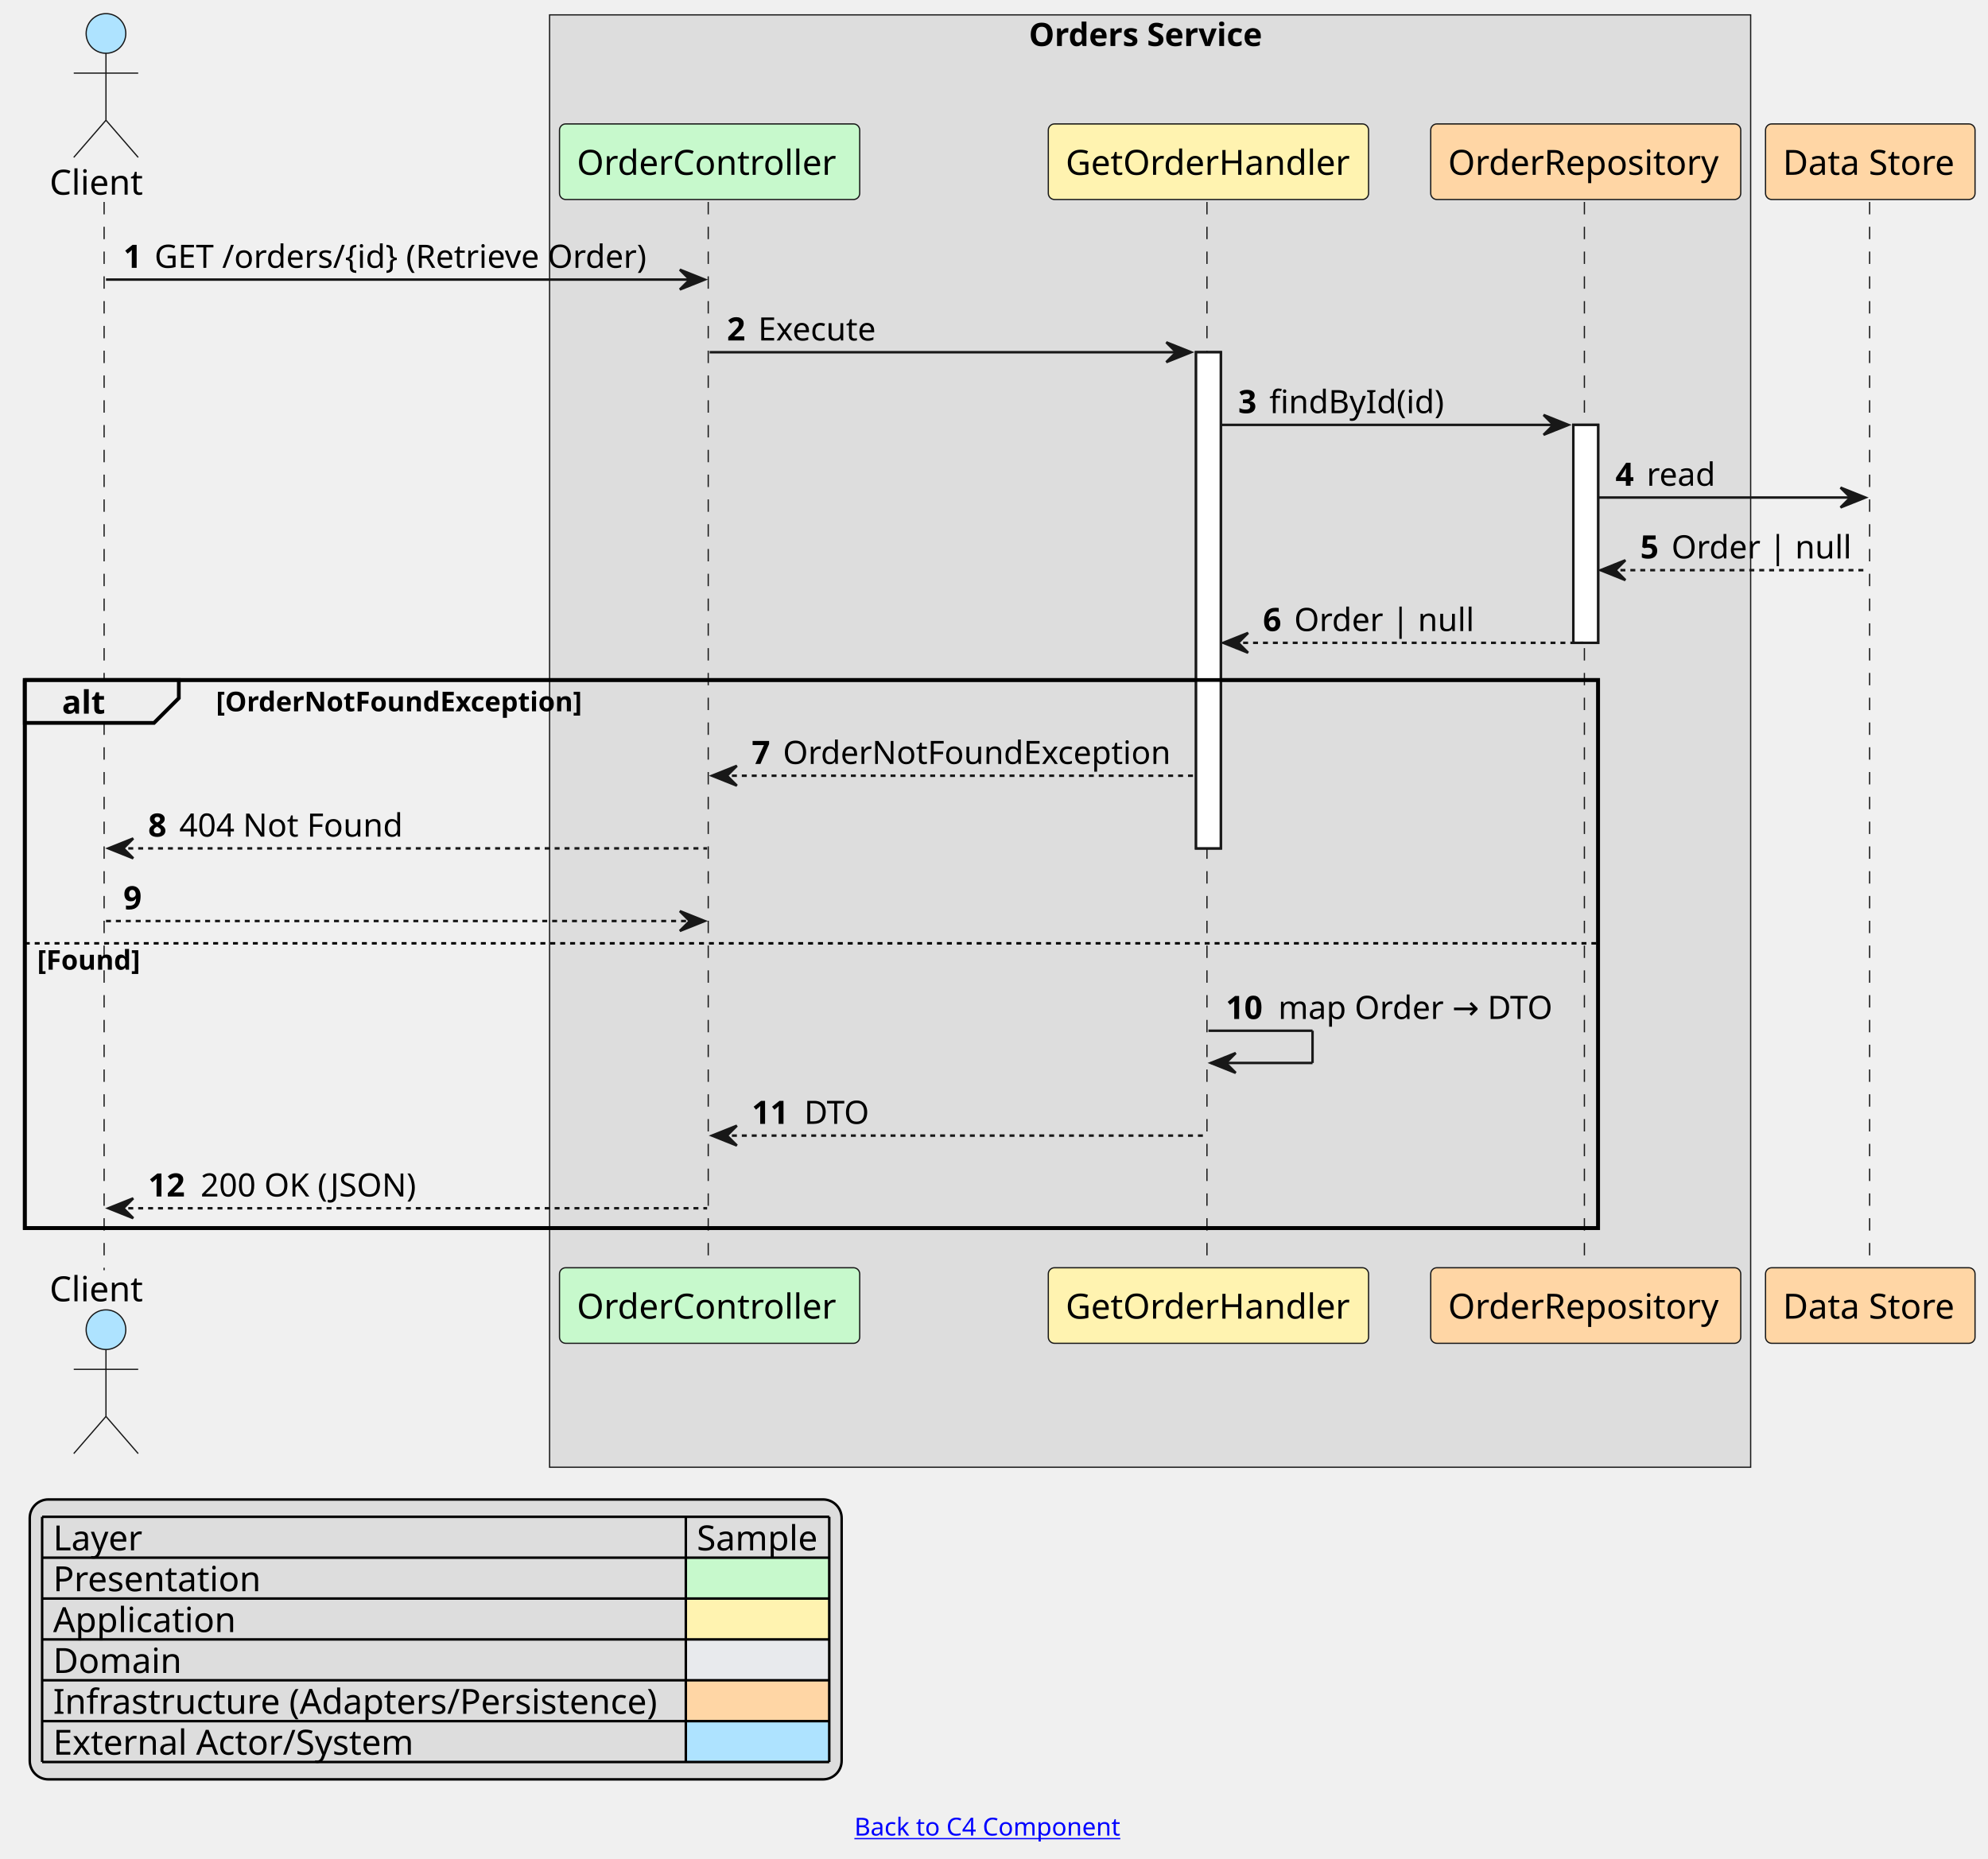
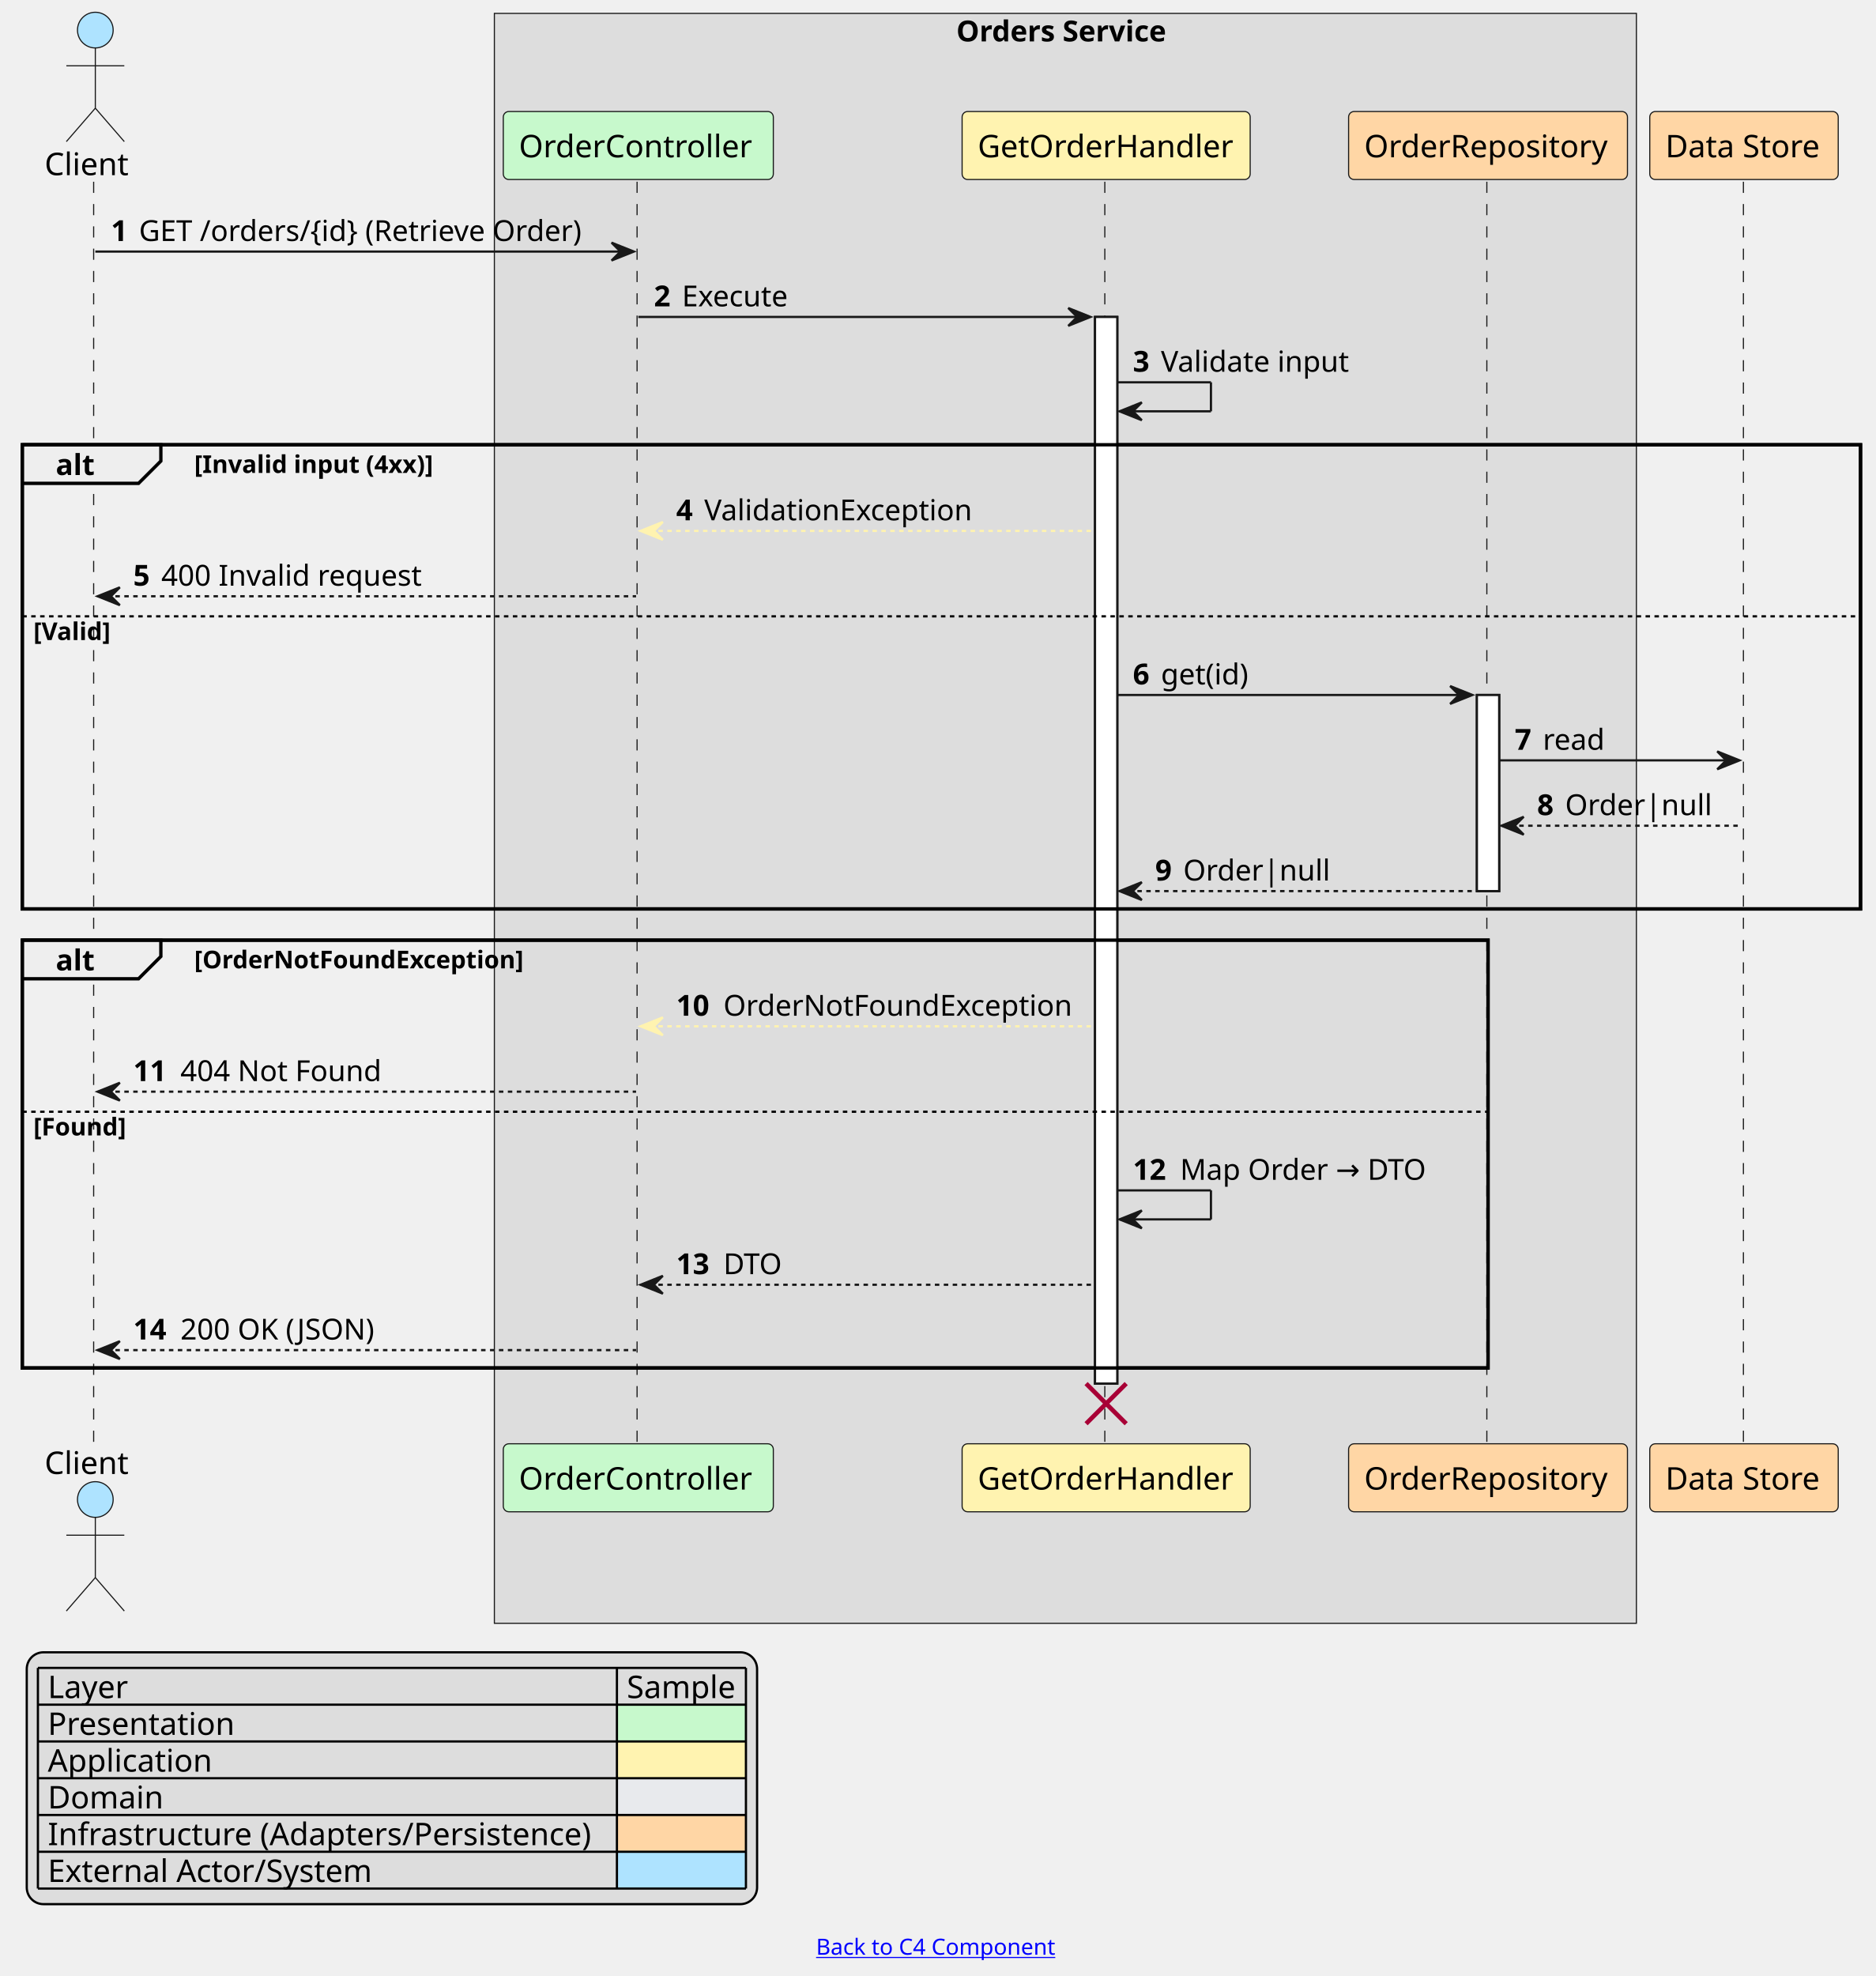
- <svg xmlns="http://www.w3.org/2000/svg" xmlns:xlink="http://www.w3.org/1999/xlink" contentStyleType="text/css" data-diagram-type="SEQUENCE" height="750px" preserveAspectRatio="none" style="width:802px;height:750px;background:#FFFFFF;" version="1.1" viewBox="0 0 802 750" width="802px" zoomAndPan="magnify">
+ <svg xmlns="http://www.w3.org/2000/svg" xmlns:xlink="http://www.w3.org/1999/xlink" contentStyleType="text/css" data-diagram-type="SEQUENCE" height="886px" preserveAspectRatio="none" style="width:841px;height:886px;background:#FFFFFF;" version="1.1" viewBox="0 0 841 886" width="841px" zoomAndPan="magnify">
  <defs />
  <g>
-     <rect fill="#DDDDDD" height="585.969" style="stroke:#181818;stroke-width:0.5;" width="484.535" x="221.715" y="6" />
-     <text fill="#000000" font-family="sans-serif" font-size="13" font-weight="bold" lengthAdjust="spacing" textLength="97.817" x="415.074" y="18.568">Orders Service</text>
-     <g>
-       <rect fill="#FFFFFF" height="200.174" style="stroke:#181818;stroke-width:1;" width="10" x="482.506" y="142.109" />
-     </g>
-     <g>
-       <rect fill="#FFFFFF" height="87.932" style="stroke:#181818;stroke-width:1;" width="10" x="634.715" y="171.42" />
-     </g>
-     <rect fill="none" height="221.129" style="stroke:#000000;stroke-width:1.5;" width="634.715" x="10" y="274.352" />
-     <g>
-       <rect fill="#000000" fill-opacity="0" height="430.992" width="8" x="38.752" y="81.488" />
-       <line style="stroke:#181818;stroke-width:0.5;stroke-dasharray:5,5;" x1="42" x2="42" y1="81.488" y2="512.481" />
-     </g>
-     <g>
-       <rect fill="#000000" fill-opacity="0" height="430.992" width="8" x="282.268" y="81.488" />
-       <line style="stroke:#181818;stroke-width:0.5;stroke-dasharray:5,5;" x1="285.715" x2="285.715" y1="81.488" y2="512.481" />
-     </g>
-     <g>
-       <rect fill="#000000" fill-opacity="0" height="430.992" width="8" x="483.506" y="81.488" />
-       <line style="stroke:#181818;stroke-width:0.5;stroke-dasharray:5,5;" x1="486.91" x2="486.91" y1="81.488" y2="512.481" />
-     </g>
-     <g>
-       <rect fill="#000000" fill-opacity="0" height="430.992" width="8" x="635.715" y="81.488" />
-       <line style="stroke:#181818;stroke-width:0.5;stroke-dasharray:5,5;" x1="639.18" x2="639.18" y1="81.488" y2="512.481" />
-     </g>
-     <g>
-       <rect fill="#000000" fill-opacity="0" height="430.992" width="8" x="750.51" y="81.488" />
-       <line style="stroke:#181818;stroke-width:0.5;stroke-dasharray:5,5;" x1="754.25" x2="754.25" y1="81.488" y2="512.481" />
+     <rect fill="#DDDDDD" height="721.856" style="stroke:#181818;stroke-width:0.5;" width="512.171" x="221.715" y="6" />
+     <text fill="#000000" font-family="sans-serif" font-size="13" font-weight="bold" lengthAdjust="spacing" textLength="97.817" x="428.892" y="18.568">Orders Service</text>
+     <g>
+       <rect fill="#FFFFFF" height="478.258" style="stroke:#181818;stroke-width:1;" width="10" x="491.082" y="142.109" />
+     </g>
+     <g>
+       <rect fill="#FFFFFF" height="87.932" style="stroke:#181818;stroke-width:1;" width="10" x="662.351" y="311.617" />
+     </g>
+     <rect fill="none" height="208.129" style="stroke:#000000;stroke-width:1.5;" width="824.406" x="10" y="199.42" />
+     <rect fill="none" height="191.818" style="stroke:#000000;stroke-width:1.5;" width="657.351" x="10" y="421.549" />
+     <g>
+       <rect fill="#000000" fill-opacity="0" height="566.879" width="8" x="38.752" y="81.488" />
+       <line style="stroke:#181818;stroke-width:0.5;stroke-dasharray:5,5;" x1="42" x2="42" y1="81.488" y2="648.367" />
+     </g>
+     <g>
+       <rect fill="#000000" fill-opacity="0" height="566.879" width="8" x="282.268" y="81.488" />
+       <line style="stroke:#181818;stroke-width:0.5;stroke-dasharray:5,5;" x1="285.715" x2="285.715" y1="81.488" y2="648.367" />
+     </g>
+     <g>
+       <rect fill="#000000" fill-opacity="0" height="566.879" width="8" x="492.082" y="81.488" />
+       <line style="stroke:#181818;stroke-width:0.5;stroke-dasharray:5,5;" x1="495.486" x2="495.486" y1="81.488" y2="648.367" />
+     </g>
+     <g>
+       <rect fill="#000000" fill-opacity="0" height="566.879" width="8" x="663.351" y="81.488" />
+       <line style="stroke:#181818;stroke-width:0.5;stroke-dasharray:5,5;" x1="666.816" x2="666.816" y1="81.488" y2="648.367" />
+     </g>
+     <g>
+       <rect fill="#000000" fill-opacity="0" height="566.879" width="8" x="778.146" y="81.488" />
+       <line style="stroke:#181818;stroke-width:0.5;stroke-dasharray:5,5;" x1="781.886" x2="781.886" y1="81.488" y2="648.367" />
    </g>
    <g class="participant participant-head" data-participant="Client">
      <text fill="#000000" font-family="sans-serif" font-size="14" lengthAdjust="spacing" textLength="39.505" x="20" y="78.535">Client</text>
      <ellipse cx="42.752" cy="13.5" fill="#AEE3FF" rx="8" ry="8" style="stroke:#181818;stroke-width:0.5;" />
      <path d="M42.752,21.5 L42.752,48.5 M29.752,29.5 L55.752,29.5 M42.752,48.5 L29.752,63.5 M42.752,48.5 L55.752,63.5" fill="none" style="stroke:#181818;stroke-width:0.5;" />
    </g>
    <g class="participant participant-tail" data-participant="Client">
-       <text fill="#000000" font-family="sans-serif" font-size="14" lengthAdjust="spacing" textLength="39.505" x="20" y="525.016">Client</text>
-       <ellipse cx="42.752" cy="536.469" fill="#AEE3FF" rx="8" ry="8" style="stroke:#181818;stroke-width:0.5;" />
-       <path d="M42.752,544.469 L42.752,571.469 M29.752,552.469 L55.752,552.469 M42.752,571.469 L29.752,586.469 M42.752,571.469 L55.752,586.469" fill="none" style="stroke:#181818;stroke-width:0.5;" />
+       <text fill="#000000" font-family="sans-serif" font-size="14" lengthAdjust="spacing" textLength="39.505" x="20" y="660.902">Client</text>
+       <ellipse cx="42.752" cy="672.356" fill="#AEE3FF" rx="8" ry="8" style="stroke:#181818;stroke-width:0.5;" />
+       <path d="M42.752,680.356 L42.752,707.356 M29.752,688.356 L55.752,688.356 M42.752,707.356 L29.752,722.356 M42.752,707.356 L55.752,722.356" fill="none" style="stroke:#181818;stroke-width:0.5;" />
    </g>
    <g class="participant participant-head" data-participant="OrderController">
      <rect fill="#C7F9CC" height="30.488" rx="2.5" ry="2.5" style="stroke:#181818;stroke-width:0.5;" width="121.106" x="225.715" y="50" />
      <text fill="#000000" font-family="sans-serif" font-size="14" lengthAdjust="spacing" textLength="107.106" x="232.715" y="70.535">OrderController</text>
    </g>
    <g class="participant participant-tail" data-participant="OrderController">
-       <rect fill="#C7F9CC" height="30.488" rx="2.5" ry="2.5" style="stroke:#181818;stroke-width:0.5;" width="121.106" x="225.715" y="511.481" />
-       <text fill="#000000" font-family="sans-serif" font-size="14" lengthAdjust="spacing" textLength="107.106" x="232.715" y="532.016">OrderController</text>
+       <rect fill="#C7F9CC" height="30.488" rx="2.5" ry="2.5" style="stroke:#181818;stroke-width:0.5;" width="121.106" x="225.715" y="647.367" />
+       <text fill="#000000" font-family="sans-serif" font-size="14" lengthAdjust="spacing" textLength="107.106" x="232.715" y="667.902">OrderController</text>
    </g>
    <g class="participant participant-head" data-participant="GetOrderHandler">
-       <rect fill="#FFF3B0" height="30.488" rx="2.5" ry="2.5" style="stroke:#181818;stroke-width:0.5;" width="129.192" x="422.91" y="50" />
-       <text fill="#000000" font-family="sans-serif" font-size="14" lengthAdjust="spacing" textLength="115.192" x="429.91" y="70.535">GetOrderHandler</text>
+       <rect fill="#FFF3B0" height="30.488" rx="2.5" ry="2.5" style="stroke:#181818;stroke-width:0.5;" width="129.192" x="431.486" y="50" />
+       <text fill="#000000" font-family="sans-serif" font-size="14" lengthAdjust="spacing" textLength="115.192" x="438.486" y="70.535">GetOrderHandler</text>
    </g>
    <g class="participant participant-tail" data-participant="GetOrderHandler">
-       <rect fill="#FFF3B0" height="30.488" rx="2.5" ry="2.5" style="stroke:#181818;stroke-width:0.5;" width="129.192" x="422.91" y="511.481" />
-       <text fill="#000000" font-family="sans-serif" font-size="14" lengthAdjust="spacing" textLength="115.192" x="429.91" y="532.016">GetOrderHandler</text>
+       <rect fill="#FFF3B0" height="30.488" rx="2.5" ry="2.5" style="stroke:#181818;stroke-width:0.5;" width="129.192" x="431.486" y="647.367" />
+       <text fill="#000000" font-family="sans-serif" font-size="14" lengthAdjust="spacing" textLength="115.192" x="438.486" y="667.902">GetOrderHandler</text>
    </g>
    <g class="participant participant-head" data-participant="OrderRepository">
-       <rect fill="#FFD6A5" height="30.488" rx="2.5" ry="2.5" style="stroke:#181818;stroke-width:0.5;" width="125.07" x="577.18" y="50" />
-       <text fill="#000000" font-family="sans-serif" font-size="14" lengthAdjust="spacing" textLength="111.07" x="584.18" y="70.535">OrderRepository</text>
+       <rect fill="#FFD6A5" height="30.488" rx="2.5" ry="2.5" style="stroke:#181818;stroke-width:0.5;" width="125.07" x="604.816" y="50" />
+       <text fill="#000000" font-family="sans-serif" font-size="14" lengthAdjust="spacing" textLength="111.07" x="611.816" y="70.535">OrderRepository</text>
    </g>
    <g class="participant participant-tail" data-participant="OrderRepository">
-       <rect fill="#FFD6A5" height="30.488" rx="2.5" ry="2.5" style="stroke:#181818;stroke-width:0.5;" width="125.07" x="577.18" y="511.481" />
-       <text fill="#000000" font-family="sans-serif" font-size="14" lengthAdjust="spacing" textLength="111.07" x="584.18" y="532.016">OrderRepository</text>
+       <rect fill="#FFD6A5" height="30.488" rx="2.5" ry="2.5" style="stroke:#181818;stroke-width:0.5;" width="125.07" x="604.816" y="647.367" />
+       <text fill="#000000" font-family="sans-serif" font-size="14" lengthAdjust="spacing" textLength="111.07" x="611.816" y="667.902">OrderRepository</text>
    </g>
    <g class="participant participant-head" data-participant="DataStore">
-       <rect fill="#FFD6A5" height="30.488" rx="2.5" ry="2.5" style="stroke:#181818;stroke-width:0.5;" width="84.519" x="712.25" y="50" />
-       <text fill="#000000" font-family="sans-serif" font-size="14" lengthAdjust="spacing" textLength="70.519" x="719.25" y="70.535">Data Store</text>
+       <rect fill="#FFD6A5" height="30.488" rx="2.5" ry="2.5" style="stroke:#181818;stroke-width:0.5;" width="84.519" x="739.886" y="50" />
+       <text fill="#000000" font-family="sans-serif" font-size="14" lengthAdjust="spacing" textLength="70.519" x="746.886" y="70.535">Data Store</text>
    </g>
    <g class="participant participant-tail" data-participant="DataStore">
-       <rect fill="#FFD6A5" height="30.488" rx="2.5" ry="2.5" style="stroke:#181818;stroke-width:0.5;" width="84.519" x="712.25" y="511.481" />
-       <text fill="#000000" font-family="sans-serif" font-size="14" lengthAdjust="spacing" textLength="70.519" x="719.25" y="532.016">Data Store</text>
-     </g>
-     <g>
-       <rect fill="#FFFFFF" height="200.174" style="stroke:#181818;stroke-width:1;" width="10" x="482.506" y="142.109" />
-     </g>
-     <g>
-       <rect fill="#FFFFFF" height="87.932" style="stroke:#181818;stroke-width:1;" width="10" x="634.715" y="171.42" />
+       <rect fill="#FFD6A5" height="30.488" rx="2.5" ry="2.5" style="stroke:#181818;stroke-width:0.5;" width="84.519" x="739.886" y="647.367" />
+       <text fill="#000000" font-family="sans-serif" font-size="14" lengthAdjust="spacing" textLength="70.519" x="746.886" y="667.902">Data Store</text>
+     </g>
+     <g>
+       <rect fill="#FFFFFF" height="478.258" style="stroke:#181818;stroke-width:1;" width="10" x="491.082" y="142.109" />
+     </g>
+     <g>
+       <rect fill="#FFFFFF" height="87.932" style="stroke:#181818;stroke-width:1;" width="10" x="662.351" y="311.617" />
    </g>
    <g class="message" data-participant-1="Client" data-participant-2="OrderController">
      <polygon fill="#181818" points="274.268,108.799,284.268,112.799,274.268,116.799,278.268,112.799" style="stroke:#181818;stroke-width:1;" />
      <line style="stroke:#181818;stroke-width:1;" x1="42.752" x2="280.268" y1="112.799" y2="112.799" />
      <text fill="#000000" font-family="sans-serif" font-size="13" font-weight="bold" lengthAdjust="spacing" textLength="8.576" x="49.752" y="108.057">1</text>
      <text fill="#000000" font-family="sans-serif" font-size="13" lengthAdjust="spacing" textLength="206.94" x="62.328" y="108.057">GET /orders/{id} (Retrieve Order)</text>
    </g>
    <g class="message" data-participant-1="OrderController" data-participant-2="GetOrderHandler">
-       <polygon fill="#181818" points="470.506,138.109,480.506,142.109,470.506,146.109,474.506,142.109" style="stroke:#181818;stroke-width:1;" />
-       <line style="stroke:#181818;stroke-width:1;" x1="286.268" x2="476.506" y1="142.109" y2="142.109" />
+       <polygon fill="#181818" points="479.082,138.109,489.082,142.109,479.082,146.109,483.082,142.109" style="stroke:#181818;stroke-width:1;" />
+       <line style="stroke:#181818;stroke-width:1;" x1="286.268" x2="485.082" y1="142.109" y2="142.109" />
      <text fill="#000000" font-family="sans-serif" font-size="13" font-weight="bold" lengthAdjust="spacing" textLength="8.576" x="293.268" y="137.367">2</text>
      <text fill="#000000" font-family="sans-serif" font-size="13" lengthAdjust="spacing" textLength="49.093" x="305.844" y="137.367">Execute</text>
    </g>
+     <g class="message" data-participant-1="GetOrderHandler" data-participant-2="GetOrderHandler">
+       <line style="stroke:#181818;stroke-width:1;" x1="501.082" x2="543.082" y1="171.42" y2="171.42" />
+       <line style="stroke:#181818;stroke-width:1;" x1="543.082" x2="543.082" y1="171.42" y2="184.42" />
+       <line style="stroke:#181818;stroke-width:1;" x1="502.082" x2="543.082" y1="184.42" y2="184.42" />
+       <polygon fill="#181818" points="512.082,180.42,502.082,184.42,512.082,188.42,508.082,184.42" style="stroke:#181818;stroke-width:1;" />
+       <text fill="#000000" font-family="sans-serif" font-size="13" font-weight="bold" lengthAdjust="spacing" textLength="8.576" x="508.082" y="166.678">3</text>
+       <text fill="#000000" font-family="sans-serif" font-size="13" lengthAdjust="spacing" textLength="87.712" x="520.658" y="166.678">Validate input</text>
+     </g>
+     <path d="M10,199.42 L72.139,199.42 L72.139,206.731 L62.139,216.731 L10,216.731 L10,199.42" fill="#EEEEEE" style="stroke:#000000;stroke-width:1.5;" />
+     <rect fill="none" height="208.129" style="stroke:#000000;stroke-width:1.5;" width="824.406" x="10" y="199.42" />
+     <text fill="#000000" font-family="sans-serif" font-size="13" font-weight="bold" lengthAdjust="spacing" textLength="17.139" x="25" y="212.988">alt</text>
+     <text fill="#000000" font-family="sans-serif" font-size="11" font-weight="bold" lengthAdjust="spacing" textLength="111.891" x="87.139" y="212.055">[Invalid input (4xx)]</text>
+     <g class="message" data-participant-1="GetOrderHandler" data-participant-2="OrderController">
+       <polygon fill="#FFF3B0" points="297.268,234.041,287.268,238.041,297.268,242.041,293.268,238.041" style="stroke:#FFF3B0;stroke-width:1;" />
+       <line style="stroke:#FFF3B0;stroke-width:1;stroke-dasharray:2,2;" x1="291.268" x2="490.082" y1="238.041" y2="238.041" />
+       <text fill="#000000" font-family="sans-serif" font-size="13" font-weight="bold" lengthAdjust="spacing" textLength="8.576" x="303.268" y="233.299">4</text>
+       <text fill="#000000" font-family="sans-serif" font-size="13" lengthAdjust="spacing" textLength="125.004" x="315.844" y="233.299">ValidationException</text>
+     </g>
+     <g class="message" data-participant-1="OrderController" data-participant-2="Client">
+       <polygon fill="#181818" points="53.752,263.352,43.752,267.352,53.752,271.352,49.752,267.352" style="stroke:#181818;stroke-width:1;" />
+       <line style="stroke:#181818;stroke-width:1;stroke-dasharray:2,2;" x1="47.752" x2="285.268" y1="267.352" y2="267.352" />
+       <text fill="#000000" font-family="sans-serif" font-size="13" font-weight="bold" lengthAdjust="spacing" textLength="8.576" x="59.752" y="262.609">5</text>
+       <text fill="#000000" font-family="sans-serif" font-size="13" lengthAdjust="spacing" textLength="121.85" x="72.328" y="262.609">400 Invalid request</text>
+     </g>
+     <line style="stroke:#000000;stroke-width:1;stroke-dasharray:2,2;" x1="10" x2="834.406" y1="276.352" y2="276.352" />
+     <text fill="#000000" font-family="sans-serif" font-size="11" font-weight="bold" lengthAdjust="spacing" textLength="36.749" x="15" y="286.986">[Valid]</text>
    <g class="message" data-participant-1="GetOrderHandler" data-participant-2="OrderRepository">
-       <polygon fill="#181818" points="622.715,167.42,632.715,171.42,622.715,175.42,626.715,171.42" style="stroke:#181818;stroke-width:1;" />
-       <line style="stroke:#181818;stroke-width:1;" x1="492.506" x2="628.715" y1="171.42" y2="171.42" />
-       <text fill="#000000" font-family="sans-serif" font-size="13" font-weight="bold" lengthAdjust="spacing" textLength="8.576" x="499.506" y="166.678">3</text>
-       <text fill="#000000" font-family="sans-serif" font-size="13" lengthAdjust="spacing" textLength="71.379" x="512.082" y="166.678">findById(id)</text>
+       <polygon fill="#181818" points="650.351,307.617,660.351,311.617,650.351,315.617,654.351,311.617" style="stroke:#181818;stroke-width:1;" />
+       <line style="stroke:#181818;stroke-width:1;" x1="501.082" x2="656.351" y1="311.617" y2="311.617" />
+       <text fill="#000000" font-family="sans-serif" font-size="13" font-weight="bold" lengthAdjust="spacing" textLength="8.576" x="508.082" y="306.875">6</text>
+       <text fill="#000000" font-family="sans-serif" font-size="13" lengthAdjust="spacing" textLength="40.606" x="520.658" y="306.875">get(id)</text>
    </g>
    <g class="message" data-participant-1="OrderRepository" data-participant-2="DataStore">
-       <polygon fill="#181818" points="742.51,196.731,752.51,200.731,742.51,204.731,746.51,200.731" style="stroke:#181818;stroke-width:1;" />
-       <line style="stroke:#181818;stroke-width:1;" x1="644.715" x2="748.51" y1="200.731" y2="200.731" />
-       <text fill="#000000" font-family="sans-serif" font-size="13" font-weight="bold" lengthAdjust="spacing" textLength="8.576" x="651.715" y="195.988">4</text>
-       <text fill="#000000" font-family="sans-serif" font-size="13" lengthAdjust="spacing" textLength="27.923" x="664.29" y="195.988">read</text>
+       <polygon fill="#181818" points="770.146,336.928,780.146,340.928,770.146,344.928,774.146,340.928" style="stroke:#181818;stroke-width:1;" />
+       <line style="stroke:#181818;stroke-width:1;" x1="672.351" x2="776.146" y1="340.928" y2="340.928" />
+       <text fill="#000000" font-family="sans-serif" font-size="13" font-weight="bold" lengthAdjust="spacing" textLength="8.576" x="679.351" y="336.185">7</text>
+       <text fill="#000000" font-family="sans-serif" font-size="13" lengthAdjust="spacing" textLength="27.923" x="691.927" y="336.185">read</text>
    </g>
    <g class="message" data-participant-1="DataStore" data-participant-2="OrderRepository">
-       <polygon fill="#181818" points="655.715,226.041,645.715,230.041,655.715,234.041,651.715,230.041" style="stroke:#181818;stroke-width:1;" />
-       <line style="stroke:#181818;stroke-width:1;stroke-dasharray:2,2;" x1="649.715" x2="753.51" y1="230.041" y2="230.041" />
-       <text fill="#000000" font-family="sans-serif" font-size="13" font-weight="bold" lengthAdjust="spacing" textLength="8.576" x="661.715" y="225.299">5</text>
-       <text fill="#000000" font-family="sans-serif" font-size="13" lengthAdjust="spacing" textLength="72.897" x="674.29" y="225.299">Order | null</text>
+       <polygon fill="#181818" points="683.351,366.238,673.351,370.238,683.351,374.238,679.351,370.238" style="stroke:#181818;stroke-width:1;" />
+       <line style="stroke:#181818;stroke-width:1;stroke-dasharray:2,2;" x1="677.351" x2="781.146" y1="370.238" y2="370.238" />
+       <text fill="#000000" font-family="sans-serif" font-size="13" font-weight="bold" lengthAdjust="spacing" textLength="8.576" x="689.351" y="365.496">8</text>
+       <text fill="#000000" font-family="sans-serif" font-size="13" lengthAdjust="spacing" textLength="64.67" x="701.927" y="365.496">Order|null</text>
    </g>
    <g class="message" data-participant-1="OrderRepository" data-participant-2="GetOrderHandler">
-       <polygon fill="#181818" points="503.506,255.352,493.506,259.352,503.506,263.352,499.506,259.352" style="stroke:#181818;stroke-width:1;" />
-       <line style="stroke:#181818;stroke-width:1;stroke-dasharray:2,2;" x1="497.506" x2="638.715" y1="259.352" y2="259.352" />
-       <text fill="#000000" font-family="sans-serif" font-size="13" font-weight="bold" lengthAdjust="spacing" textLength="8.576" x="509.506" y="254.609">6</text>
-       <text fill="#000000" font-family="sans-serif" font-size="13" lengthAdjust="spacing" textLength="72.897" x="522.082" y="254.609">Order | null</text>
-     </g>
-     <path d="M10,274.352 L72.139,274.352 L72.139,281.662 L62.139,291.662 L10,291.662 L10,274.352" fill="#EEEEEE" style="stroke:#000000;stroke-width:1.5;" />
-     <rect fill="none" height="221.129" style="stroke:#000000;stroke-width:1.5;" width="634.715" x="10" y="274.352" />
-     <text fill="#000000" font-family="sans-serif" font-size="13" font-weight="bold" lengthAdjust="spacing" textLength="17.139" x="25" y="287.92">alt</text>
-     <text fill="#000000" font-family="sans-serif" font-size="11" font-weight="bold" lengthAdjust="spacing" textLength="150.939" x="87.139" y="286.986">[OrderNotFoundException]</text>
+       <polygon fill="#181818" points="512.082,395.549,502.082,399.549,512.082,403.549,508.082,399.549" style="stroke:#181818;stroke-width:1;" />
+       <line style="stroke:#181818;stroke-width:1;stroke-dasharray:2,2;" x1="506.082" x2="666.351" y1="399.549" y2="399.549" />
+       <text fill="#000000" font-family="sans-serif" font-size="13" font-weight="bold" lengthAdjust="spacing" textLength="8.576" x="518.082" y="394.807">9</text>
+       <text fill="#000000" font-family="sans-serif" font-size="13" lengthAdjust="spacing" textLength="64.67" x="530.658" y="394.807">Order|null</text>
+     </g>
+     <path d="M10,421.549 L72.139,421.549 L72.139,428.859 L62.139,438.859 L10,438.859 L10,421.549" fill="#EEEEEE" style="stroke:#000000;stroke-width:1.5;" />
+     <rect fill="none" height="191.818" style="stroke:#000000;stroke-width:1.5;" width="657.351" x="10" y="421.549" />
+     <text fill="#000000" font-family="sans-serif" font-size="13" font-weight="bold" lengthAdjust="spacing" textLength="17.139" x="25" y="435.117">alt</text>
+     <text fill="#000000" font-family="sans-serif" font-size="11" font-weight="bold" lengthAdjust="spacing" textLength="150.939" x="87.139" y="434.184">[OrderNotFoundException]</text>
    <g class="message" data-participant-1="GetOrderHandler" data-participant-2="OrderController">
-       <polygon fill="#181818" points="297.268,308.973,287.268,312.973,297.268,316.973,293.268,312.973" style="stroke:#181818;stroke-width:1;" />
-       <line style="stroke:#181818;stroke-width:1;stroke-dasharray:2,2;" x1="291.268" x2="481.506" y1="312.973" y2="312.973" />
-       <text fill="#000000" font-family="sans-serif" font-size="13" font-weight="bold" lengthAdjust="spacing" textLength="8.576" x="303.268" y="308.231">7</text>
-       <text fill="#000000" font-family="sans-serif" font-size="13" lengthAdjust="spacing" textLength="159.663" x="315.844" y="308.231">OrderNotFoundException</text>
+       <polygon fill="#FFF3B0" points="297.268,456.17,287.268,460.17,297.268,464.17,293.268,460.17" style="stroke:#FFF3B0;stroke-width:1;" />
+       <line style="stroke:#FFF3B0;stroke-width:1;stroke-dasharray:2,2;" x1="291.268" x2="490.082" y1="460.17" y2="460.17" />
+       <text fill="#000000" font-family="sans-serif" font-size="13" font-weight="bold" lengthAdjust="spacing" textLength="17.151" x="303.268" y="455.428">10</text>
+       <text fill="#000000" font-family="sans-serif" font-size="13" lengthAdjust="spacing" textLength="159.663" x="324.419" y="455.428">OrderNotFoundException</text>
    </g>
    <g class="message" data-participant-1="OrderController" data-participant-2="Client">
-       <polygon fill="#181818" points="53.752,338.283,43.752,342.283,53.752,346.283,49.752,342.283" style="stroke:#181818;stroke-width:1;" />
-       <line style="stroke:#181818;stroke-width:1;stroke-dasharray:2,2;" x1="47.752" x2="285.268" y1="342.283" y2="342.283" />
-       <text fill="#000000" font-family="sans-serif" font-size="13" font-weight="bold" lengthAdjust="spacing" textLength="8.576" x="59.752" y="337.541">8</text>
-       <text fill="#000000" font-family="sans-serif" font-size="13" lengthAdjust="spacing" textLength="94.612" x="72.328" y="337.541">404 Not Found</text>
-     </g>
-     <g class="message" data-participant-1="Client" data-participant-2="OrderController">
-       <polygon fill="#181818" points="274.268,367.594,284.268,371.594,274.268,375.594,278.268,371.594" style="stroke:#181818;stroke-width:1;" />
-       <line style="stroke:#181818;stroke-width:1;stroke-dasharray:2,2;" x1="42.752" x2="280.268" y1="371.594" y2="371.594" />
-       <text fill="#000000" font-family="sans-serif" font-size="13" font-weight="bold" lengthAdjust="spacing" textLength="8.576" x="49.752" y="366.852">9</text>
-       <text fill="#000000" font-family="sans-serif" font-size="13" lengthAdjust="spacing" textLength="4.113" x="62.328" y="366.852"> </text>
-     </g>
-     <line style="stroke:#000000;stroke-width:1;stroke-dasharray:2,2;" x1="10" x2="644.715" y1="380.594" y2="380.594" />
-     <text fill="#000000" font-family="sans-serif" font-size="11" font-weight="bold" lengthAdjust="spacing" textLength="43.232" x="15" y="391.228">[Found]</text>
+       <polygon fill="#181818" points="53.752,485.481,43.752,489.481,53.752,493.481,49.752,489.481" style="stroke:#181818;stroke-width:1;" />
+       <line style="stroke:#181818;stroke-width:1;stroke-dasharray:2,2;" x1="47.752" x2="285.268" y1="489.481" y2="489.481" />
+       <text fill="#000000" font-family="sans-serif" font-size="13" font-weight="bold" lengthAdjust="spacing" textLength="17.151" x="59.752" y="484.738">11</text>
+       <text fill="#000000" font-family="sans-serif" font-size="13" lengthAdjust="spacing" textLength="94.612" x="80.904" y="484.738">404 Not Found</text>
+     </g>
+     <line style="stroke:#000000;stroke-width:1;stroke-dasharray:2,2;" x1="10" x2="667.351" y1="498.481" y2="498.481" />
+     <text fill="#000000" font-family="sans-serif" font-size="11" font-weight="bold" lengthAdjust="spacing" textLength="43.232" x="15" y="509.115">[Found]</text>
    <g class="message" data-participant-1="GetOrderHandler" data-participant-2="GetOrderHandler">
-       <line style="stroke:#181818;stroke-width:1;" x1="487.506" x2="529.506" y1="415.859" y2="415.859" />
-       <line style="stroke:#181818;stroke-width:1;" x1="529.506" x2="529.506" y1="415.859" y2="428.859" />
-       <line style="stroke:#181818;stroke-width:1;" x1="488.506" x2="529.506" y1="428.859" y2="428.859" />
-       <polygon fill="#181818" points="498.506,424.859,488.506,428.859,498.506,432.859,494.506,428.859" style="stroke:#181818;stroke-width:1;" />
-       <text fill="#000000" font-family="sans-serif" font-size="13" font-weight="bold" lengthAdjust="spacing" textLength="17.151" x="494.506" y="411.117">10</text>
-       <text fill="#000000" font-family="sans-serif" font-size="13" lengthAdjust="spacing" textLength="117.057" x="515.658" y="411.117">map Order → DTO</text>
+       <line style="stroke:#181818;stroke-width:1;" x1="501.082" x2="543.082" y1="533.746" y2="533.746" />
+       <line style="stroke:#181818;stroke-width:1;" x1="543.082" x2="543.082" y1="533.746" y2="546.746" />
+       <line style="stroke:#181818;stroke-width:1;" x1="502.082" x2="543.082" y1="546.746" y2="546.746" />
+       <polygon fill="#181818" points="512.082,542.746,502.082,546.746,512.082,550.746,508.082,546.746" style="stroke:#181818;stroke-width:1;" />
+       <text fill="#000000" font-family="sans-serif" font-size="13" font-weight="bold" lengthAdjust="spacing" textLength="17.151" x="508.082" y="529.004">12</text>
+       <text fill="#000000" font-family="sans-serif" font-size="13" lengthAdjust="spacing" textLength="116.118" x="529.233" y="529.004">Map Order → DTO</text>
    </g>
    <g class="message" data-participant-1="GetOrderHandler" data-participant-2="OrderController">
-       <polygon fill="#181818" points="297.268,454.17,287.268,458.17,297.268,462.17,293.268,458.17" style="stroke:#181818;stroke-width:1;" />
-       <line style="stroke:#181818;stroke-width:1;stroke-dasharray:2,2;" x1="291.268" x2="486.506" y1="458.17" y2="458.17" />
-       <text fill="#000000" font-family="sans-serif" font-size="13" font-weight="bold" lengthAdjust="spacing" textLength="17.151" x="303.268" y="453.428">11</text>
-       <text fill="#000000" font-family="sans-serif" font-size="13" lengthAdjust="spacing" textLength="28.057" x="324.419" y="453.428">DTO</text>
+       <polygon fill="#181818" points="297.268,572.057,287.268,576.057,297.268,580.057,293.268,576.057" style="stroke:#181818;stroke-width:1;" />
+       <line style="stroke:#181818;stroke-width:1;stroke-dasharray:2,2;" x1="291.268" x2="490.082" y1="576.057" y2="576.057" />
+       <text fill="#000000" font-family="sans-serif" font-size="13" font-weight="bold" lengthAdjust="spacing" textLength="17.151" x="303.268" y="571.314">13</text>
+       <text fill="#000000" font-family="sans-serif" font-size="13" lengthAdjust="spacing" textLength="28.057" x="324.419" y="571.314">DTO</text>
    </g>
    <g class="message" data-participant-1="OrderController" data-participant-2="Client">
-       <polygon fill="#181818" points="53.752,483.481,43.752,487.481,53.752,491.481,49.752,487.481" style="stroke:#181818;stroke-width:1;" />
-       <line style="stroke:#181818;stroke-width:1;stroke-dasharray:2,2;" x1="47.752" x2="285.268" y1="487.481" y2="487.481" />
-       <text fill="#000000" font-family="sans-serif" font-size="13" font-weight="bold" lengthAdjust="spacing" textLength="17.151" x="59.752" y="482.738">12</text>
-       <text fill="#000000" font-family="sans-serif" font-size="13" lengthAdjust="spacing" textLength="90.676" x="80.904" y="482.738">200 OK (JSON)</text>
-     </g>
+       <polygon fill="#181818" points="53.752,601.367,43.752,605.367,53.752,609.367,49.752,605.367" style="stroke:#181818;stroke-width:1;" />
+       <line style="stroke:#181818;stroke-width:1;stroke-dasharray:2,2;" x1="47.752" x2="285.268" y1="605.367" y2="605.367" />
+       <text fill="#000000" font-family="sans-serif" font-size="13" font-weight="bold" lengthAdjust="spacing" textLength="17.151" x="59.752" y="600.625">14</text>
+       <text fill="#000000" font-family="sans-serif" font-size="13" lengthAdjust="spacing" textLength="90.676" x="80.904" y="600.625">200 OK (JSON)</text>
+     </g>
+     <line style="stroke:#A80036;stroke-width:2;" x1="487.082" x2="505.082" y1="620.367" y2="638.367" />
+     <line style="stroke:#A80036;stroke-width:2;" x1="487.082" x2="505.082" y1="638.367" y2="620.367" />
    <a href="https://mundiir.github.io/meetup-2025-orders-service/c4-component.svg" target="_top" title="https://mundiir.github.io/meetup-2025-orders-service/c4-component.svg" xlink:actuate="onRequest" xlink:href="https://mundiir.github.io/meetup-2025-orders-service/c4-component.svg" xlink:show="new" xlink:title="https://mundiir.github.io/meetup-2025-orders-service/c4-component.svg" xlink:type="simple">
-       <text fill="#0000FF" font-family="sans-serif" font-size="10" lengthAdjust="spacing" text-decoration="underline" textLength="111.416" x="344.677" y="740.566">Back to C4 Component</text>
+       <text fill="#0000FF" font-family="sans-serif" font-size="10" lengthAdjust="spacing" text-decoration="underline" textLength="111.416" x="365.995" y="876.453">Back to C4 Component</text>
    </a>
-     <rect fill="#DDDDDD" height="112.93" rx="7.5" ry="7.5" style="stroke:#000000;stroke-width:1;" width="327.536" x="12" y="604.969" />
-     <text fill="#000000" font-family="sans-serif" font-size="14" lengthAdjust="spacing" textLength="36.039" x="21.43" y="625.504">Layer</text>
-     <text fill="#000000" font-family="sans-serif" font-size="14" lengthAdjust="spacing" textLength="49" x="281.106" y="625.504">Sample</text>
-     <text fill="#000000" font-family="sans-serif" font-size="14" lengthAdjust="spacing" textLength="84.431" x="21.43" y="641.992">Presentation</text>
-     <rect fill="#C7F9CC" height="16.488" style="stroke:none;stroke-width:1;" width="57.859" x="276.677" y="628.457" />
-     <text fill="#000000" font-family="sans-serif" font-size="14" lengthAdjust="spacing" textLength="4.43" x="276.677" y="641.992"> </text>
-     <text fill="#000000" font-family="sans-serif" font-size="14" lengthAdjust="spacing" textLength="76.85" x="21.43" y="658.481">Application</text>
-     <rect fill="#FFF3B0" height="16.488" style="stroke:none;stroke-width:1;" width="57.859" x="276.677" y="644.945" />
-     <text fill="#000000" font-family="sans-serif" font-size="14" lengthAdjust="spacing" textLength="4.43" x="276.677" y="658.481"> </text>
-     <text fill="#000000" font-family="sans-serif" font-size="14" lengthAdjust="spacing" textLength="52.623" x="21.43" y="674.969">Domain</text>
-     <rect fill="#E8EAED" height="16.488" style="stroke:none;stroke-width:1;" width="57.859" x="276.677" y="661.434" />
-     <text fill="#000000" font-family="sans-serif" font-size="14" lengthAdjust="spacing" textLength="4.43" x="276.677" y="674.969"> </text>
-     <text fill="#000000" font-family="sans-serif" font-size="14" lengthAdjust="spacing" textLength="250.817" x="21.43" y="691.457">Infrastructure (Adapters/Persistence)</text>
-     <rect fill="#FFD6A5" height="16.488" style="stroke:none;stroke-width:1;" width="57.859" x="276.677" y="677.922" />
-     <text fill="#000000" font-family="sans-serif" font-size="14" lengthAdjust="spacing" textLength="4.43" x="276.677" y="691.457"> </text>
-     <text fill="#000000" font-family="sans-serif" font-size="14" lengthAdjust="spacing" textLength="151.669" x="21.43" y="707.945">External Actor/System</text>
-     <rect fill="#AEE3FF" height="16.488" style="stroke:none;stroke-width:1;" width="57.859" x="276.677" y="694.41" />
-     <text fill="#000000" font-family="sans-serif" font-size="14" lengthAdjust="spacing" textLength="4.43" x="276.677" y="707.945"> </text>
-     <line style="stroke:#000000;stroke-width:1;" x1="17" x2="334.536" y1="611.969" y2="611.969" />
-     <line style="stroke:#000000;stroke-width:1;" x1="17" x2="334.536" y1="628.457" y2="628.457" />
-     <line style="stroke:#000000;stroke-width:1;" x1="17" x2="334.536" y1="644.945" y2="644.945" />
-     <line style="stroke:#000000;stroke-width:1;" x1="17" x2="334.536" y1="661.434" y2="661.434" />
-     <line style="stroke:#000000;stroke-width:1;" x1="17" x2="334.536" y1="677.922" y2="677.922" />
-     <line style="stroke:#000000;stroke-width:1;" x1="17" x2="334.536" y1="694.41" y2="694.41" />
-     <line style="stroke:#000000;stroke-width:1;" x1="17" x2="334.536" y1="710.898" y2="710.898" />
-     <line style="stroke:#000000;stroke-width:1;" x1="17" x2="17" y1="611.969" y2="710.898" />
-     <line style="stroke:#000000;stroke-width:1;" x1="276.677" x2="276.677" y1="611.969" y2="710.898" />
-     <line style="stroke:#000000;stroke-width:1;" x1="334.536" x2="334.536" y1="611.969" y2="710.898" />
+     <rect fill="#DDDDDD" height="112.93" rx="7.5" ry="7.5" style="stroke:#000000;stroke-width:1;" width="327.536" x="12" y="740.856" />
+     <text fill="#000000" font-family="sans-serif" font-size="14" lengthAdjust="spacing" textLength="36.039" x="21.43" y="761.391">Layer</text>
+     <text fill="#000000" font-family="sans-serif" font-size="14" lengthAdjust="spacing" textLength="49" x="281.106" y="761.391">Sample</text>
+     <text fill="#000000" font-family="sans-serif" font-size="14" lengthAdjust="spacing" textLength="84.431" x="21.43" y="777.879">Presentation</text>
+     <rect fill="#C7F9CC" height="16.488" style="stroke:none;stroke-width:1;" width="57.859" x="276.677" y="764.344" />
+     <text fill="#000000" font-family="sans-serif" font-size="14" lengthAdjust="spacing" textLength="4.43" x="276.677" y="777.879"> </text>
+     <text fill="#000000" font-family="sans-serif" font-size="14" lengthAdjust="spacing" textLength="76.85" x="21.43" y="794.367">Application</text>
+     <rect fill="#FFF3B0" height="16.488" style="stroke:none;stroke-width:1;" width="57.859" x="276.677" y="780.832" />
+     <text fill="#000000" font-family="sans-serif" font-size="14" lengthAdjust="spacing" textLength="4.43" x="276.677" y="794.367"> </text>
+     <text fill="#000000" font-family="sans-serif" font-size="14" lengthAdjust="spacing" textLength="52.623" x="21.43" y="810.856">Domain</text>
+     <rect fill="#E8EAED" height="16.488" style="stroke:none;stroke-width:1;" width="57.859" x="276.677" y="797.32" />
+     <text fill="#000000" font-family="sans-serif" font-size="14" lengthAdjust="spacing" textLength="4.43" x="276.677" y="810.856"> </text>
+     <text fill="#000000" font-family="sans-serif" font-size="14" lengthAdjust="spacing" textLength="250.817" x="21.43" y="827.344">Infrastructure (Adapters/Persistence)</text>
+     <rect fill="#FFD6A5" height="16.488" style="stroke:none;stroke-width:1;" width="57.859" x="276.677" y="813.809" />
+     <text fill="#000000" font-family="sans-serif" font-size="14" lengthAdjust="spacing" textLength="4.43" x="276.677" y="827.344"> </text>
+     <text fill="#000000" font-family="sans-serif" font-size="14" lengthAdjust="spacing" textLength="151.669" x="21.43" y="843.832">External Actor/System</text>
+     <rect fill="#AEE3FF" height="16.488" style="stroke:none;stroke-width:1;" width="57.859" x="276.677" y="830.297" />
+     <text fill="#000000" font-family="sans-serif" font-size="14" lengthAdjust="spacing" textLength="4.43" x="276.677" y="843.832"> </text>
+     <line style="stroke:#000000;stroke-width:1;" x1="17" x2="334.536" y1="747.856" y2="747.856" />
+     <line style="stroke:#000000;stroke-width:1;" x1="17" x2="334.536" y1="764.344" y2="764.344" />
+     <line style="stroke:#000000;stroke-width:1;" x1="17" x2="334.536" y1="780.832" y2="780.832" />
+     <line style="stroke:#000000;stroke-width:1;" x1="17" x2="334.536" y1="797.32" y2="797.32" />
+     <line style="stroke:#000000;stroke-width:1;" x1="17" x2="334.536" y1="813.809" y2="813.809" />
+     <line style="stroke:#000000;stroke-width:1;" x1="17" x2="334.536" y1="830.297" y2="830.297" />
+     <line style="stroke:#000000;stroke-width:1;" x1="17" x2="334.536" y1="846.785" y2="846.785" />
+     <line style="stroke:#000000;stroke-width:1;" x1="17" x2="17" y1="747.856" y2="846.785" />
+     <line style="stroke:#000000;stroke-width:1;" x1="276.677" x2="276.677" y1="747.856" y2="846.785" />
+     <line style="stroke:#000000;stroke-width:1;" x1="334.536" x2="334.536" y1="747.856" y2="846.785" />
  </g>
</svg>
